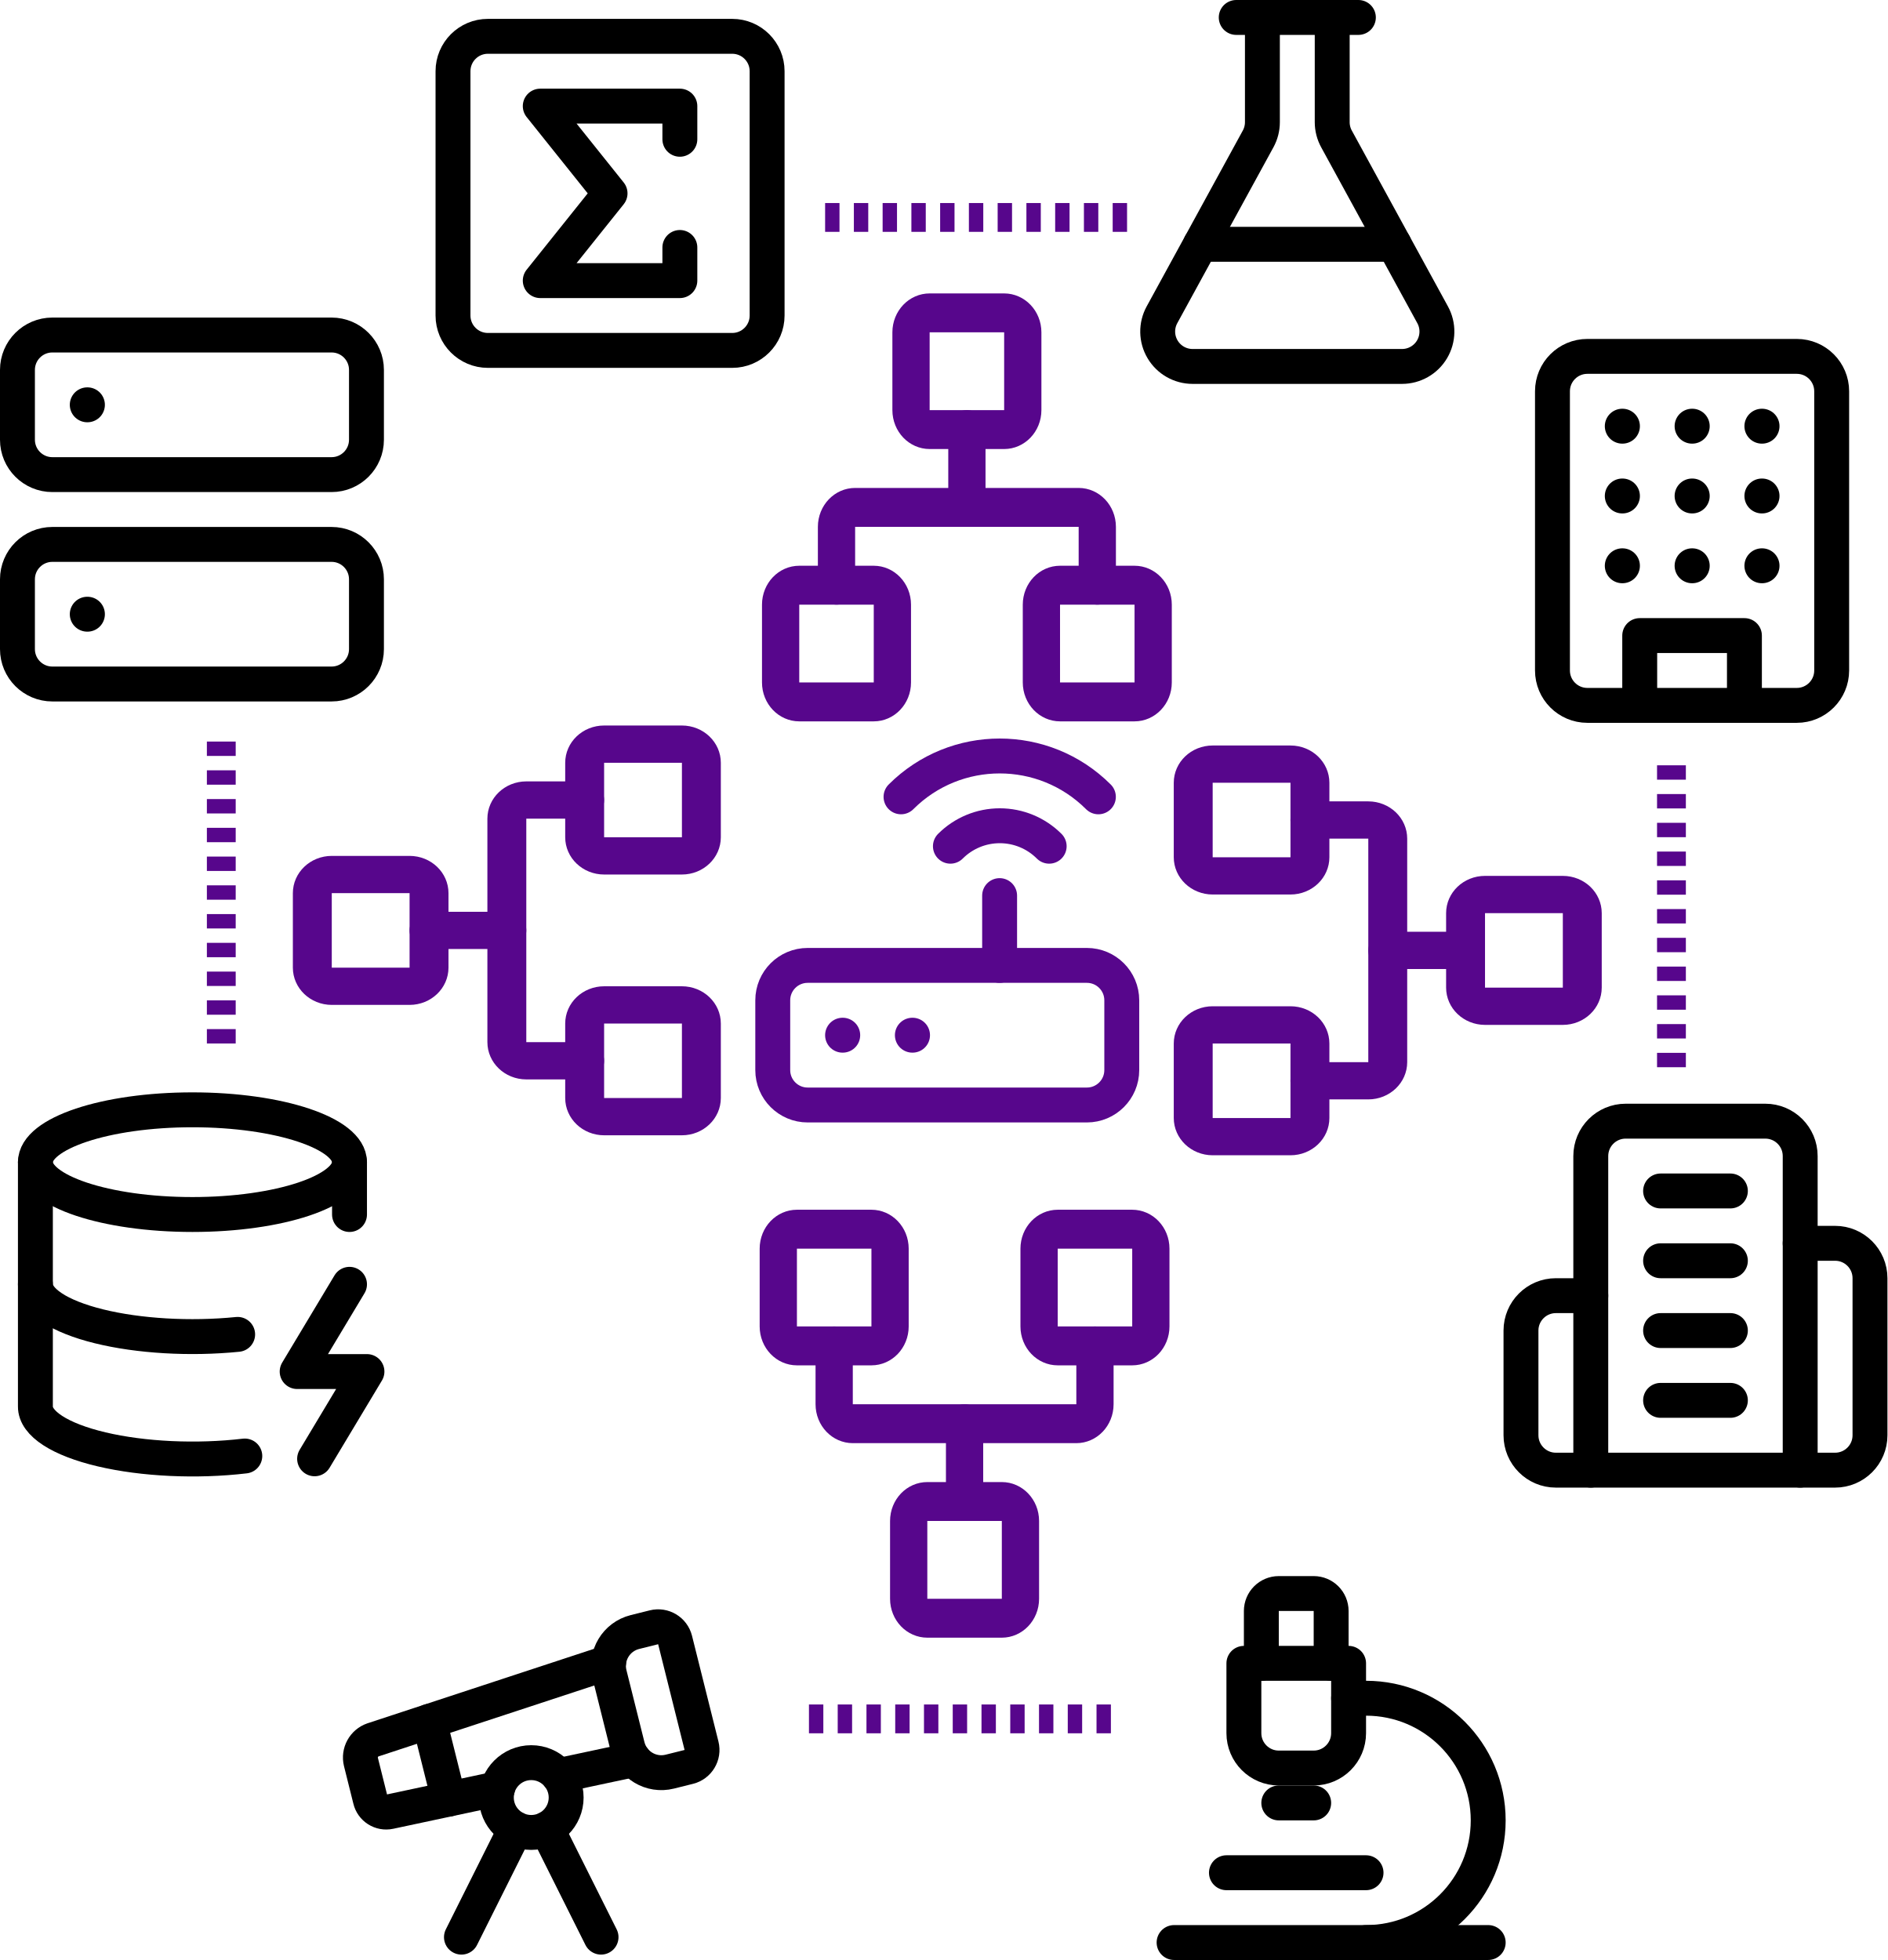
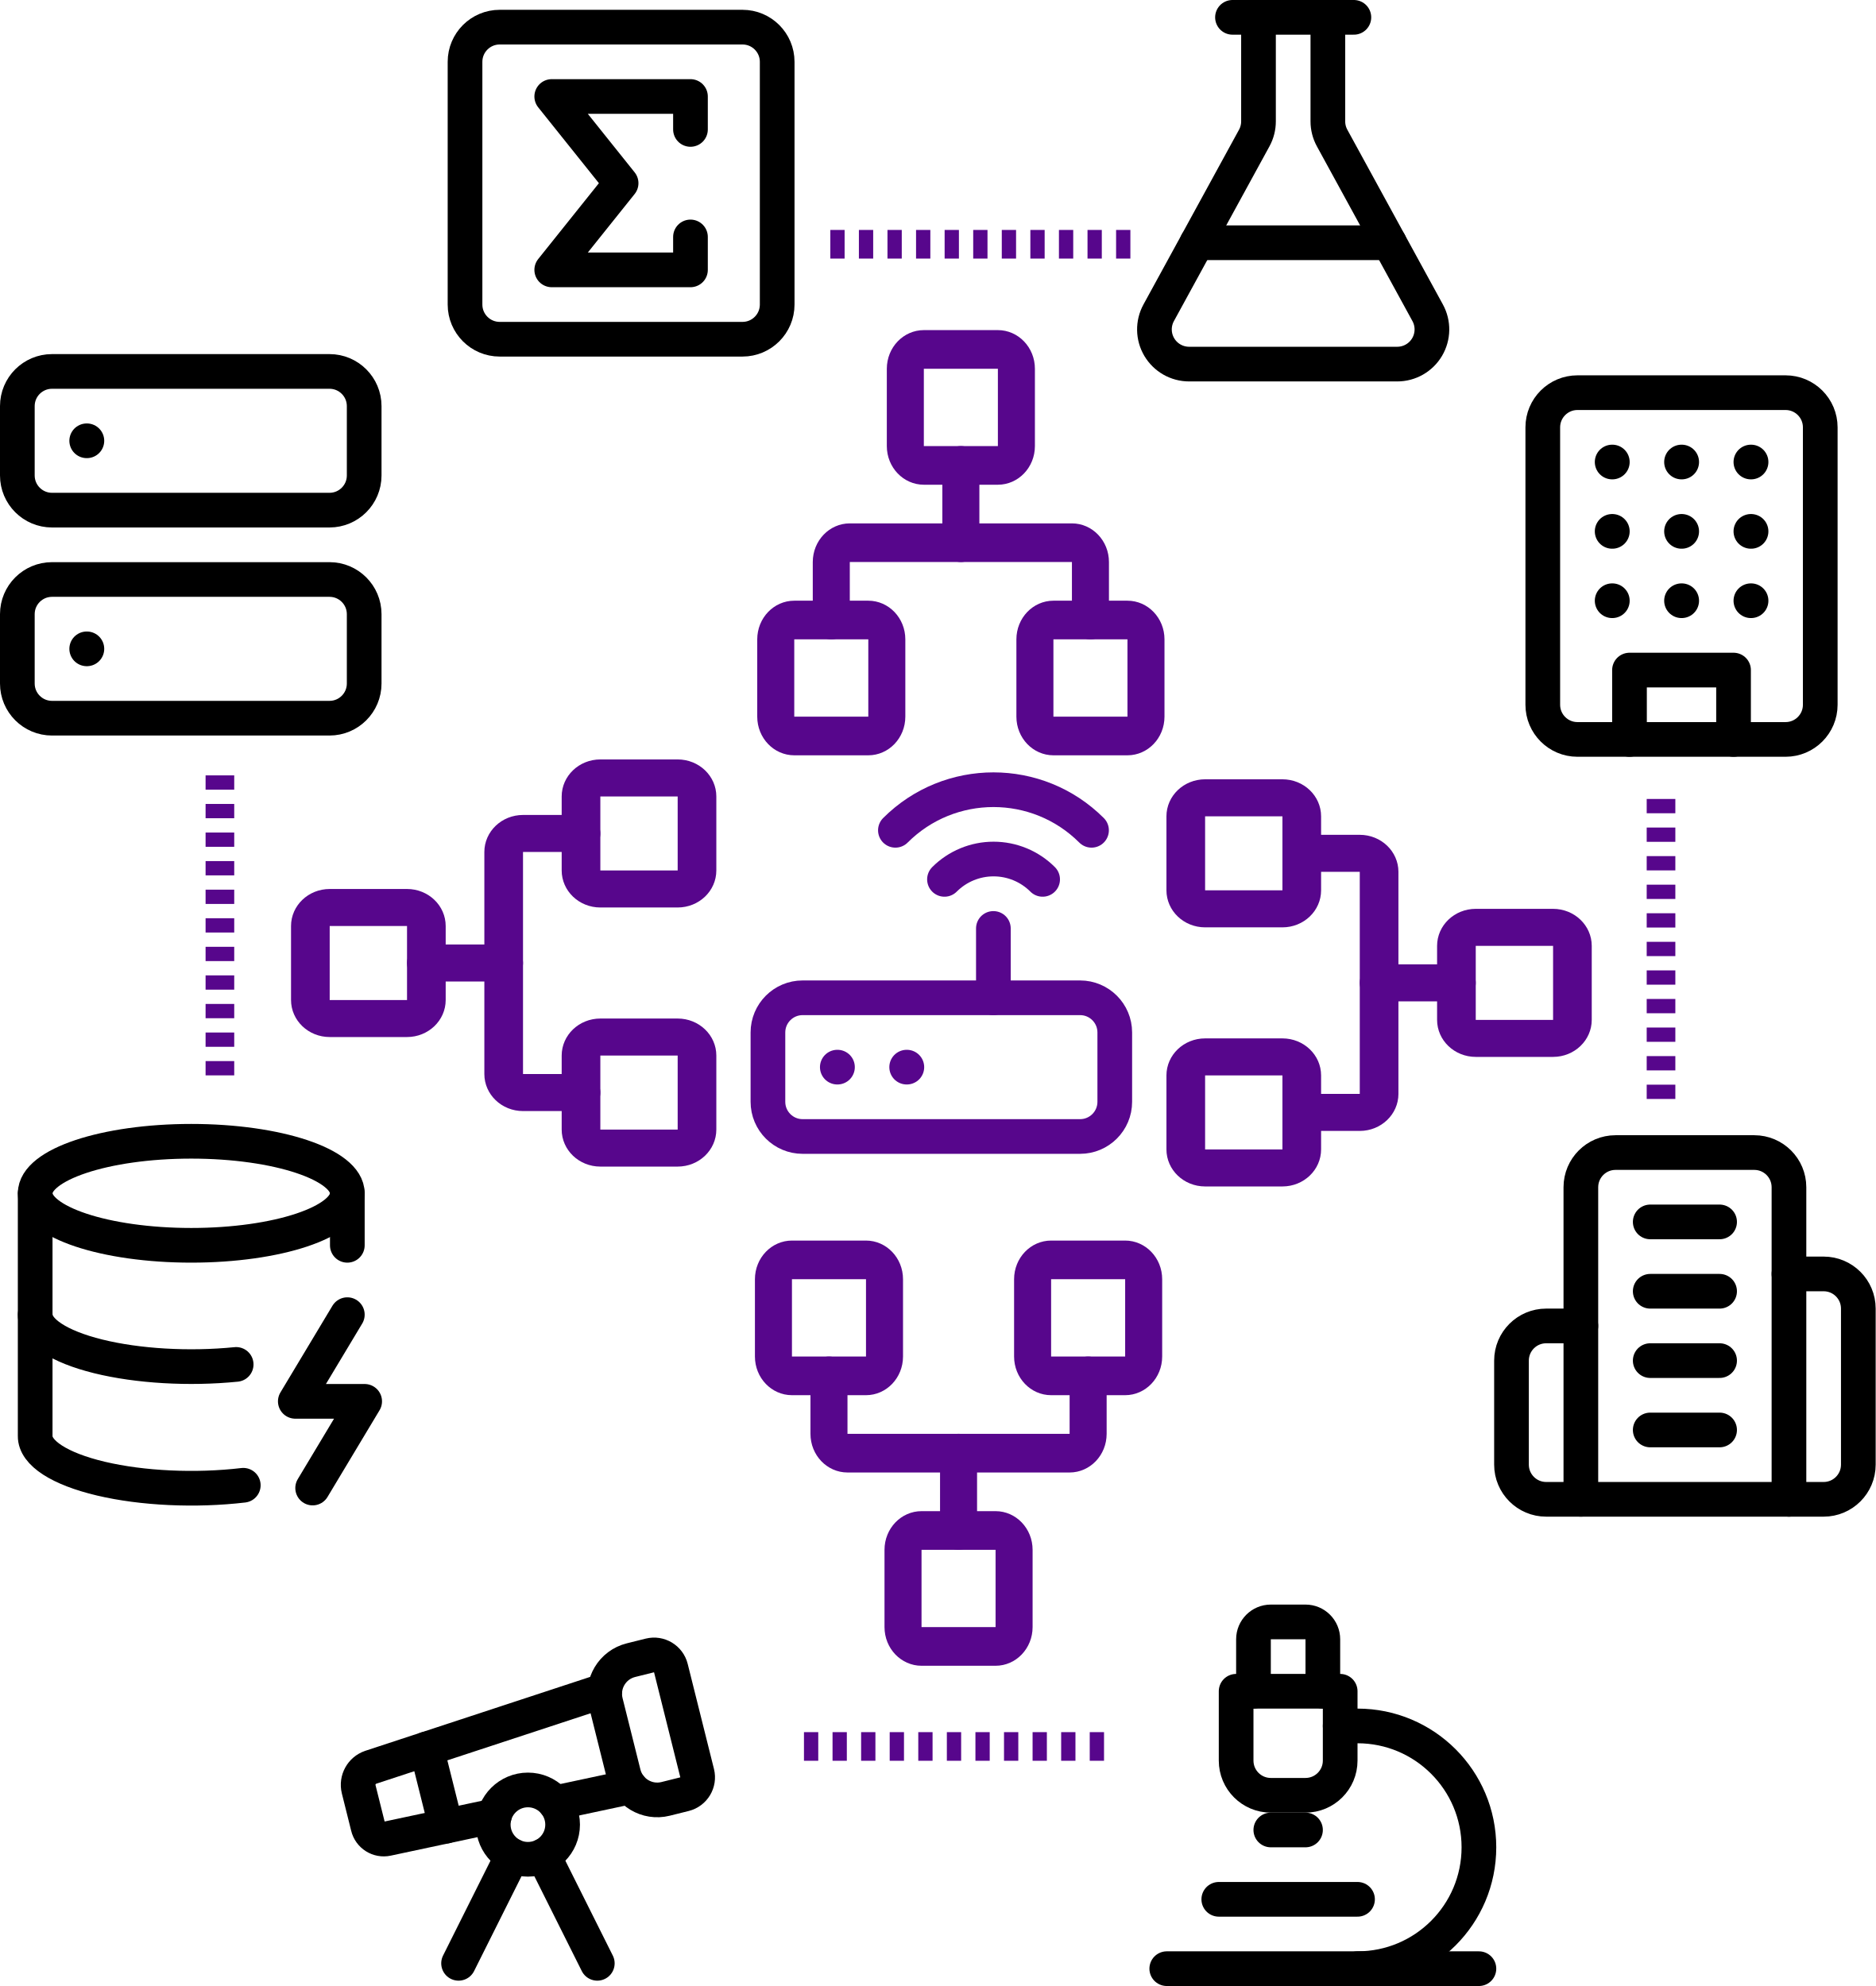
- <svg xmlns="http://www.w3.org/2000/svg" width="28.617mm" height="29.719mm" viewBox="0 0 28.617 29.719" version="1.1" id="svg1" xml:space="preserve">
-   <defs id="defs1">
-     <marker style="overflow:visible" id="ArrowWideRounded" refX="0" refY="0" orient="auto-start-reverse" markerWidth="1" markerHeight="1" viewBox="0 0 1 1" preserveAspectRatio="xMidYMid">
-       <path style="fill:none;stroke:context-stroke;stroke-width:1;stroke-linecap:round" d="M 3,-3 0,0 3,3" transform="rotate(180,0.125,0)" id="path2" />
-     </marker>
-   </defs>
-   <g id="layer1" transform="translate(-45.96285,-66.88597)">
-     <g style="fill:none;stroke:currentColor;stroke-width:2;stroke-linecap:round;stroke-linejoin:round" id="g1" transform="matrix(0.2645833,0,0,0.2645833,45.69827,71.43658)">
+ <svg xmlns="http://www.w3.org/2000/svg" width="28.617mm" height="30.307mm" viewBox="0 0 28.617 30.307" version="1.1" id="svg1" xml:space="preserve">
+   <defs id="defs1" />
+   <g id="layer1" transform="translate(-45.84793,-65.86653)">
+     <g style="fill:none;stroke:currentColor;stroke-width:2;stroke-linecap:round;stroke-linejoin:round" id="g1" transform="matrix(0.2645833,0,0,0.2645833,45.58335,71.0056)">
      <rect width="20" height="8" x="2" y="2" rx="2" ry="2" id="rect1" />
      <rect width="20" height="8" x="2" y="14" rx="2" ry="2" id="rect2" />
      <line x1="6" x2="6.01" y1="6" y2="6" id="line2" />
      <line x1="6" x2="6.01" y1="18" y2="18" id="line3" />
    </g>
-     <path style="fill:#000000;stroke-width:1.065;stroke-dasharray:none;marker-mid:url(#ArrowWideRounded)" d="m 49.543,73.753 v 3.77" id="path3" />
-     <path style="fill:#000000;stroke-width:1.565;stroke-dasharray:none" d="m 49.742,73.819 v 3.704" id="path4" />
-     <path style="fill:#000000;stroke-width:1.5;stroke-dasharray:none" d="m 49.477,73.686 -0.132,3.969" id="path5" />
-     <path style="fill:#000000;stroke-width:1.5;stroke-dasharray:none" d="m 49.188,73.625 v 3.704" id="path6" />
-     <path style="fill:#000000;stroke-width:25;stroke-dasharray:none" d="m 49.179,74.93 -0.066,3.704" id="path7" />
-     <g style="fill:none;stroke:currentColor;stroke-width:2;stroke-linecap:round;stroke-linejoin:round" id="g2" transform="matrix(0.2645833,0,0,0.2645833,68.44258,71.76059)">
+     <g style="fill:none;stroke:currentColor;stroke-width:2;stroke-linecap:round;stroke-linejoin:round" id="g2" transform="matrix(0.2645833,0,0,0.2645833,68.32765,71.32962)">
      <rect width="16" height="20" x="4" y="2" rx="2" ry="2" id="rect1-6" />
      <path d="m 9,22 v -4 h 6 v 4" id="path1" />
      <path d="M 8,6 H 8.01" id="path2-5" />
      <path d="m 16,6 h 0.01" id="path3-7" />
      <path d="m 12,6 h 0.01" id="path4-6" />
      <path d="m 12,10 h 0.01" id="path5-2" />
      <path d="m 12,14 h 0.01" id="path6-7" />
      <path d="m 16,10 h 0.01" id="path7-0" />
      <path d="m 16,14 h 0.01" id="path8-3" />
      <path d="M 8,10 H 8.01" id="path9" />
      <path d="M 8,14 H 8.01" id="path10" />
    </g>
-     <g style="fill:none;stroke:currentColor;stroke-width:2;stroke-linecap:round;stroke-linejoin:round" id="g3" transform="matrix(0.2645833,0,0,0.2645833,68.49435,83.35675)">
+     <g style="fill:none;stroke:currentColor;stroke-width:2;stroke-linecap:round;stroke-linejoin:round" id="g3" transform="matrix(0.2645833,0,0,0.2645833,68.37943,82.92577)">
      <path d="M 6,22 V 4 A 2,2 0 0 1 8,2 h 8 a 2,2 0 0 1 2,2 v 18 z" id="path1-7" />
      <path d="M 6,12 H 4 a 2,2 0 0 0 -2,2 v 6 a 2,2 0 0 0 2,2 h 2" id="path2-2" />
      <path d="m 18,9 h 2 a 2,2 0 0 1 2,2 v 9 a 2,2 0 0 1 -2,2 h -2" id="path3-3" />
      <path d="m 10,6 h 4" id="path4-65" />
      <path d="m 10,10 h 4" id="path5-5" />
      <path d="m 10,14 h 4" id="path6-8" />
      <path d="m 10,18 h 4" id="path7-1" />
    </g>
-     <g style="fill:none;stroke:currentColor;stroke-width:2;stroke-linecap:round;stroke-linejoin:round" id="g4" transform="matrix(0.2645833,0,0,0.2645833,45.70576,83.18461)">
+     <g style="fill:none;stroke:currentColor;stroke-width:2;stroke-linecap:round;stroke-linejoin:round" id="g4" transform="matrix(0.2645833,0,0,0.2645833,45.59083,82.75363)">
      <ellipse cx="12" cy="5" rx="9" ry="3" id="ellipse1" />
      <path d="m 3,5 v 14 a 9,3 0 0 0 12,2.84" id="path1-4" />
      <path d="M 21,5 V 8" id="path2-6" />
      <path d="m 21,12 -3,5 h 4 l -3,5" id="path3-0" />
      <path d="m 3,12 a 9,3 0 0 0 11.59,2.87" id="path4-3" />
    </g>
-     <g style="fill:none;stroke:currentColor;stroke-width:2;stroke-linecap:round;stroke-linejoin:round" id="g5" transform="matrix(0.2645833,0,0,0.2645833,62.97027,90.5192)">
+     <g style="fill:none;stroke:currentColor;stroke-width:2;stroke-linecap:round;stroke-linejoin:round" id="g5" transform="matrix(0.2645833,0,0,0.2645833,62.85534,90.08823)">
      <path d="m 6,18 h 8" id="path1-2" />
      <path d="M 3,22 H 21" id="path2-69" />
      <path d="M 14,22 A 7,7 0 1 0 14,8 h -1" id="path3-4" />
      <path d="m 9,14 h 2" id="path4-1" />
      <path d="M 9,12 A 2,2 0 0 1 7,10 V 6 h 6 v 4 a 2,2 0 0 1 -2,2 z" id="path5-3" />
      <path d="M 12,6 V 3 A 1,1 0 0 0 11,2 H 9 A 1,1 0 0 0 8,3 v 3" id="path6-78" />
    </g>
-     <g style="fill:none;stroke:currentColor;stroke-width:2;stroke-linecap:round;stroke-linejoin:round" id="g6" transform="matrix(0.2645833,0,0,0.2645833,50.84245,90.70221)">
+     <g style="fill:none;stroke:currentColor;stroke-width:2;stroke-linecap:round;stroke-linejoin:round" id="g6" transform="matrix(0.2645833,0,0,0.2645833,50.72752,90.27124)">
      <path d="m 10.065,12.493 -6.18,1.318 A 0.934,0.934 0 0 1 2.777,13.109 L 2.24,10.959 A 1.07,1.07 0 0 1 2.931,9.694 l 13.504,-4.44" id="path1-8" />
      <path d="m 13.56,11.747 4.332,-0.924" id="path2-3" />
      <path d="M 16,21 12.895,14.79" id="path3-8" />
      <path d="M 16.485,5.94 A 2,2 0 0 1 17.94,3.515 l 1.09,-0.272 a 1,1 0 0 1 1.212,0.727 l 1.515,6.06 a 1,1 0 0 1 -0.727,1.213 l -1.09,0.272 A 2,2 0 0 1 17.515,10.06 Z" id="path4-15" />
      <path d="m 6.158,8.633 1.114,4.456" id="path5-35" />
      <path d="m 8,21 3.105,-6.21" id="path6-4" />
      <circle cx="12" cy="13" r="2" id="circle6" />
    </g>
-     <g style="fill:none;stroke:#57068c;stroke-width:2;stroke-linecap:round;stroke-linejoin:round;stroke-opacity:1" id="g15" transform="matrix(0.2824231,0,0,0.2949432,57.23358,71.04011)">
+     <g style="fill:none;stroke:#57068c;stroke-width:2;stroke-linecap:round;stroke-linejoin:round;stroke-opacity:1" id="g15" transform="matrix(0.2824231,0,0,0.2949432,57.11865,70.60913)">
      <rect x="16" y="16" width="6" height="6" rx="1" id="rect1-0" style="stroke:#57068c;stroke-opacity:1" />
      <rect x="2" y="16" width="6" height="6" rx="1" id="rect2-5" style="stroke:#57068c;stroke-opacity:1" />
      <rect x="9" y="2" width="6" height="6" rx="1" id="rect3" style="stroke:#57068c;stroke-opacity:1" />
      <path d="m 5,16 v -3 a 1,1 0 0 1 1,-1 h 12 a 1,1 0 0 1 1,1 v 3" id="path3-6" style="stroke:#57068c;stroke-opacity:1" />
      <path d="M 12,12 V 8" id="path4-36" style="stroke:#57068c;stroke-opacity:1" />
    </g>
-     <g style="fill:none;stroke:#57068c;stroke-width:2;stroke-linecap:round;stroke-linejoin:round;stroke-opacity:1" id="g15-3" transform="matrix(0,0.2824231,-0.2949432,0,70.54284,77.90738)">
+     <g style="fill:none;stroke:#57068c;stroke-width:2;stroke-linecap:round;stroke-linejoin:round;stroke-opacity:1" id="g15-3" transform="matrix(0,0.2824231,-0.2949432,0,70.42792,77.47641)">
      <rect x="16" y="16" width="6" height="6" rx="1" id="rect1-0-7" style="stroke:#57068c;stroke-opacity:1" />
      <rect x="2" y="16" width="6" height="6" rx="1" id="rect2-5-5" style="stroke:#57068c;stroke-opacity:1" />
      <rect x="9" y="2" width="6" height="6" rx="1" id="rect3-0" style="stroke:#57068c;stroke-opacity:1" />
      <path d="m 5,16 v -3 a 1,1 0 0 1 1,-1 h 12 a 1,1 0 0 1 1,1 v 3" id="path3-6-21" style="stroke:#57068c;stroke-opacity:1" />
      <path d="M 12,12 V 8" id="path4-36-8" style="stroke:#57068c;stroke-opacity:1" />
    </g>
-     <g style="fill:none;stroke:#57068c;stroke-width:2;stroke-linecap:round;stroke-linejoin:round;stroke-opacity:1" id="g15-3-8" transform="matrix(0,0.2824231,0.2949432,0,50.10818,77.6043)">
+     <g style="fill:none;stroke:#57068c;stroke-width:2;stroke-linecap:round;stroke-linejoin:round;stroke-opacity:1" id="g15-3-8" transform="matrix(0,0.2824231,0.2949432,0,49.99325,77.17332)">
      <rect x="16" y="16" width="6" height="6" rx="1" id="rect1-0-7-5" style="stroke:#57068c;stroke-opacity:1" />
      <rect x="2" y="16" width="6" height="6" rx="1" id="rect2-5-5-6" style="stroke:#57068c;stroke-opacity:1" />
      <rect x="9" y="2" width="6" height="6" rx="1" id="rect3-0-7" style="stroke:#57068c;stroke-opacity:1" />
      <path d="m 5,16 v -3 a 1,1 0 0 1 1,-1 h 12 a 1,1 0 0 1 1,1 v 3" id="path3-6-21-9" style="stroke:#57068c;stroke-opacity:1" />
      <path d="M 12,12 V 8" id="path4-36-8-4" style="stroke:#57068c;stroke-opacity:1" />
    </g>
-     <g style="fill:none;stroke:#57068c;stroke-width:2;stroke-linecap:round;stroke-linejoin:round;stroke-opacity:1" id="g15-4" transform="matrix(0.2824231,0,0,-0.2949432,57.1983,92.0126)">
+     <g style="fill:none;stroke:#57068c;stroke-width:2;stroke-linecap:round;stroke-linejoin:round;stroke-opacity:1" id="g15-4" transform="matrix(0.2824231,0,0,-0.2949432,57.08338,91.58163)">
      <rect x="16" y="16" width="6" height="6" rx="1" id="rect1-0-5" style="stroke:#57068c;stroke-opacity:1" />
      <rect x="2" y="16" width="6" height="6" rx="1" id="rect2-5-8" style="stroke:#57068c;stroke-opacity:1" />
      <rect x="9" y="2" width="6" height="6" rx="1" id="rect3-6" style="stroke:#57068c;stroke-opacity:1" />
      <path d="m 5,16 v -3 a 1,1 0 0 1 1,-1 h 12 a 1,1 0 0 1 1,1 v 3" id="path3-6-2" style="stroke:#57068c;stroke-opacity:1" />
      <path d="M 12,12 V 8" id="path4-36-5" style="stroke:#57068c;stroke-opacity:1" />
    </g>
-     <path style="fill:none;fill-opacity:1;stroke:#57068c;stroke-width:0.437;stroke-dasharray:0.218, 0.218;stroke-dashoffset:0;stroke-opacity:1" d="M 71.305,83.068 V 78.455" id="path15-0-3" />
-     <path style="fill:none;fill-opacity:1;stroke:#57068c;stroke-width:0.437;stroke-dasharray:0.218, 0.218;stroke-dashoffset:0;stroke-opacity:1" d="m 58.228,92.949 h 4.613" id="path15-0-3-72" />
-     <path style="fill:none;fill-opacity:1;stroke:#57068c;stroke-width:0.437;stroke-dasharray:0.218, 0.218;stroke-dashoffset:0;stroke-opacity:1" d="m 58.473,70.183 h 4.613" id="path15-0-3-72-1" />
-     <path style="fill:none;fill-opacity:1;stroke:#57068c;stroke-width:0.437;stroke-dasharray:0.218, 0.218;stroke-dashoffset:0;stroke-opacity:1" d="M 49.318,82.708 V 78.095" id="path15-0-3-3" />
-     <g style="fill:none;stroke:#57068c;stroke-width:2;stroke-linecap:round;stroke-linejoin:round;stroke-opacity:1" id="g16" transform="matrix(0.2645833,0,0,0.2645833,57.15,77.81991)">
+     <path style="fill:none;fill-opacity:1;stroke:#57068c;stroke-width:0.437;stroke-dasharray:0.218, 0.218;stroke-dashoffset:0;stroke-opacity:1" d="M 71.19,82.637 V 78.024" id="path15-0-3" />
+     <path style="fill:none;fill-opacity:1;stroke:#57068c;stroke-width:0.437;stroke-dasharray:0.218, 0.218;stroke-dashoffset:0;stroke-opacity:1" d="M 58.114,92.518 H 62.727" id="path15-0-3-72" />
+     <path style="fill:none;fill-opacity:1;stroke:#57068c;stroke-width:0.437;stroke-dasharray:0.218, 0.218;stroke-dashoffset:0;stroke-opacity:1" d="m 58.516,69.594 h 4.613" id="path15-0-3-72-1" />
+     <path style="fill:none;fill-opacity:1;stroke:#57068c;stroke-width:0.437;stroke-dasharray:0.218, 0.218;stroke-dashoffset:0;stroke-opacity:1" d="M 49.203,82.277 V 77.664" id="path15-0-3-3" />
+     <g style="fill:none;stroke:#57068c;stroke-width:2;stroke-linecap:round;stroke-linejoin:round;stroke-opacity:1" id="g16" transform="matrix(0.2645833,0,0,0.2645833,57.03507,77.38894)">
      <rect width="20" height="8" x="2" y="14" rx="2" id="rect1-9" style="stroke:#57068c;stroke-opacity:1" />
      <path d="M 6.01,18 H 6" id="path1-0" style="stroke:#57068c;stroke-opacity:1" />
      <path d="M 10.01,18 H 10" id="path2-55" style="stroke:#57068c;stroke-opacity:1" />
      <path d="m 15,10 v 4" id="path3-63" style="stroke:#57068c;stroke-opacity:1" />
      <path d="m 17.84,7.17 a 4,4 0 0 0 -5.66,0" id="path4-2" style="stroke:#57068c;stroke-opacity:1" />
      <path d="m 20.66,4.34 a 8,8 0 0 0 -11.31,0" id="path5-6" style="stroke:#57068c;stroke-opacity:1" />
    </g>
-     <g style="fill:none;stroke:#000000;stroke-width:2;stroke-linecap:round;stroke-linejoin:round" id="g7" transform="matrix(0.2645833,0,0,0.2645833,62.45725,66.62139)">
-       <path d="m 14,2 v 6 a 2,2 0 0 0 0.245,0.96 l 5.51,10.08 A 2,2 0 0 1 18,22 H 6 A 2,2 0 0 1 4.245,19.04 L 9.755,8.96 A 2,2 0 0 0 10,8 V 2" id="path1-03" />
-       <path d="M 6.453,15 H 17.547" id="path2-9" />
-       <path d="m 8.5,2 h 7" id="path3-86" />
+     <g style="fill:none;stroke:#000000;stroke-width:2;stroke-linecap:round;stroke-linejoin:round;stroke-opacity:1" id="g7" transform="matrix(0.2645833,0,0,0.2645833,62.40282,65.60195)">
+       <path d="m 14,2 v 6 a 2,2 0 0 0 0.245,0.96 l 5.51,10.08 A 2,2 0 0 1 18,22 H 6 A 2,2 0 0 1 4.245,19.04 L 9.755,8.96 A 2,2 0 0 0 10,8 V 2" id="path1-03" style="stroke:#000000;stroke-opacity:1" />
+       <path d="M 6.453,15 H 17.547" id="path2-9" style="stroke:#000000;stroke-opacity:1" />
+       <path d="m 8.5,2 h 7" id="path3-86" style="stroke:#000000;stroke-opacity:1" />
    </g>
-     <g style="fill:none;stroke:#000000;stroke-width:2;stroke-linecap:round;stroke-linejoin:round" id="g8" transform="matrix(0.2645833,0,0,0.2645833,52.03738,66.64296)">
+     <g style="fill:none;stroke:#000000;stroke-width:2;stroke-linecap:round;stroke-linejoin:round" id="g8" transform="matrix(0.2645833,0,0,0.2645833,52.14906,65.48699)">
      <rect width="18" height="18" x="3" y="3" rx="2" id="rect1-8" />
      <path d="M 16,8.9 V 7 H 8 l 4,5 -4,5 h 8 v -1.9" id="path1-04" />
    </g>
  </g>
</svg>
